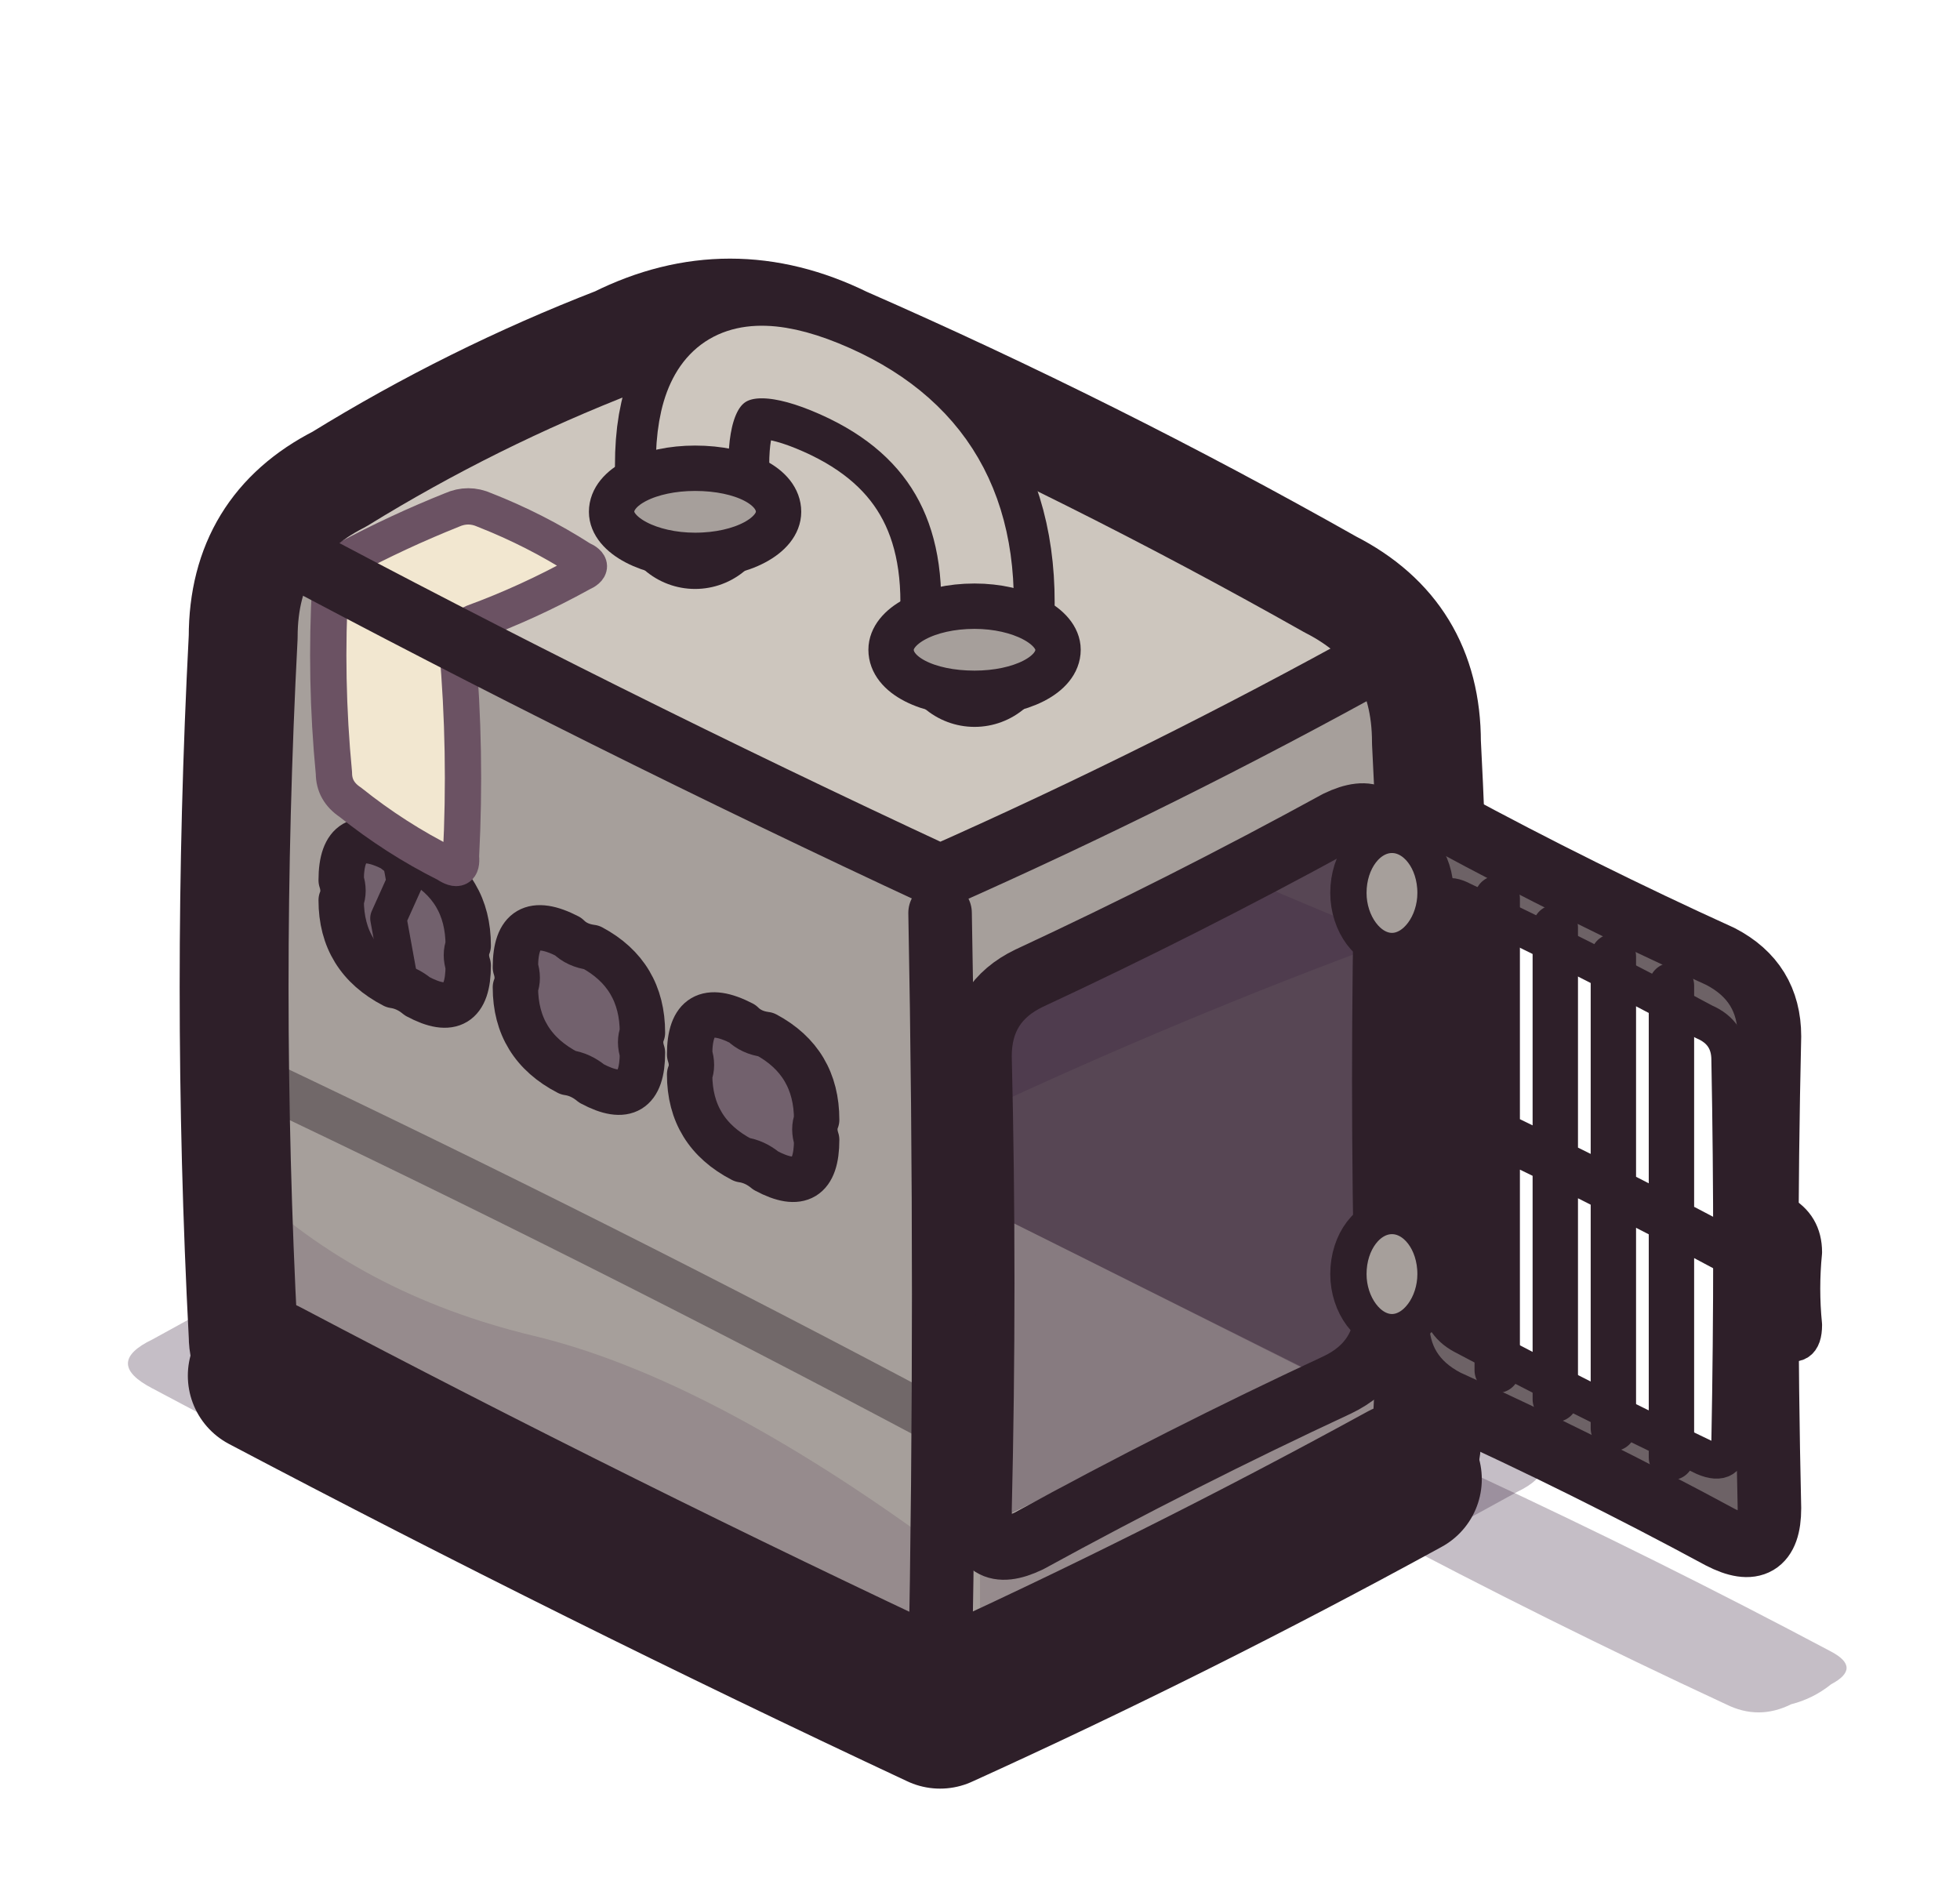
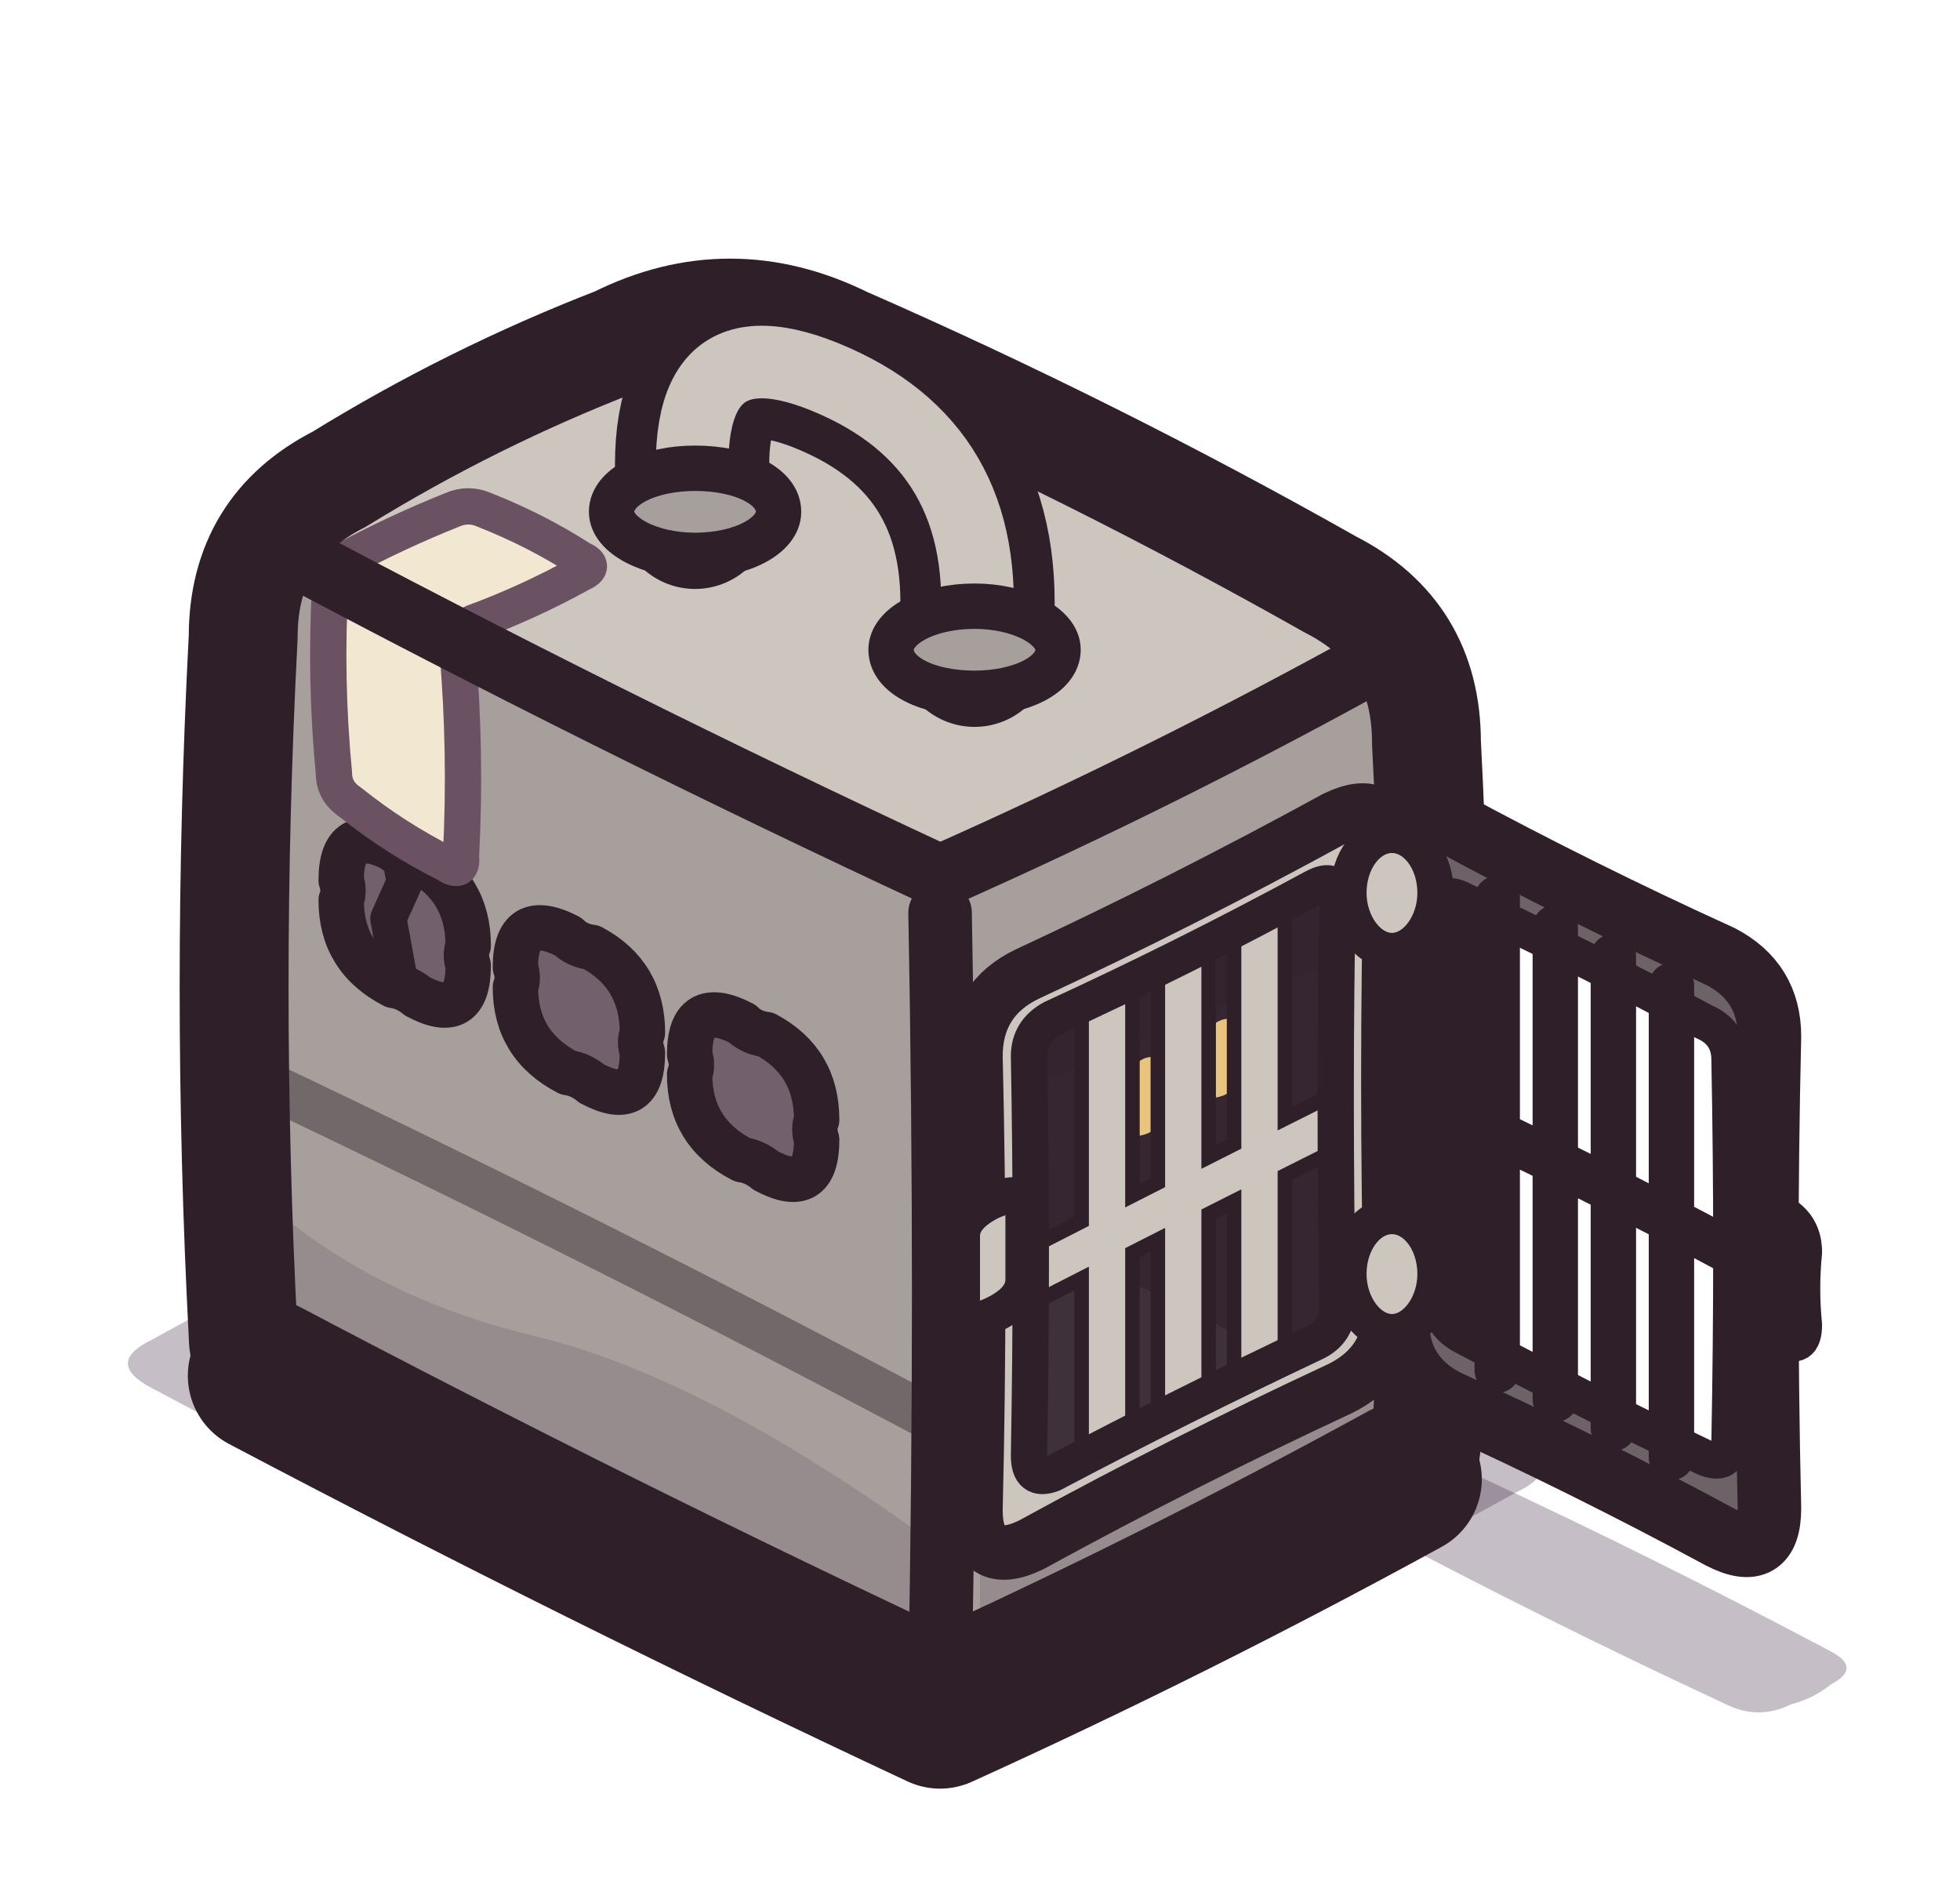
<svg xmlns="http://www.w3.org/2000/svg" viewBox="0 0 108 104" width="108" height="104">
  <defs>
    <clipPath id="carrier-cheap-opening">
      <path d="M56.7 84.9Q65.1 80.3 73.7 76.3Q76.4 75 76.4 72Q76.1 59.5 76.4 47Q76.4 44 73.7 45.3Q65.3 49.9 56.7 53.9Q54 55.2 54 58.2Q54.3 70.7 54 83.2Q54 86.2 56.7 84.9Z" />
    </clipPath>
  </defs>
-   <g id="p-shadow" class="st-body">
+   <g id="p-shadow" class="st-body st-closed">
    <path d="M42.9 59.2Q63.5 68.8 83.6 79.5Q86.3 80.9 83.6 82.2Q69.3 90.1 54.4 96.8Q51.8 98.2 49.1 96.8Q28.5 87.2 8.4 76.5Q5.7 75.1 8.4 73.8Q22.7 65.9 37.6 59.2Q40.2 57.8 42.9 59.2Z" fill="#3f2541" fill-opacity="0.3" />
+   </g>
+   <g id="p-door-shadow" class="st-body">
    <path d="M81.4 81.3Q91.3 85.9 100.9 91Q102.6 91.9 100.9 92.8Q99.9 93.6 98.7 93.9Q96.9 94.8 95.1 93.9Q85.2 89.3 75.6 84.2Q73.8 83.3 75.6 82.4Q76.6 81.6 77.8 81.3Q79.6 80.4 81.4 81.3Z" fill="#3f2541" fill-opacity="0.3" />
  </g>
-   <g id="p-inside" class="st-body">
+   <g id="p-inside" class="st-body st-closed">
    <path d="M18.7 26.4Q26 21.9 34 18.8Q40.2 15.7 46.5 18.8Q60.2 24.8 73.3 32.2Q78.6 34.9 78.6 40.9Q79.6 60.1 78.6 79.4Q78.6 80.9 77.3 81.6Q65.2 88.2 52.7 93.9Q51.8 94.3 50.9 93.9Q32.6 85.3 14.7 75.8Q13.4 75.1 13.4 73.6Q12.4 54.4 13.4 35.1Q13.4 29.1 18.7 26.4Z" fill="#a69f9b" />
    <path d="M18.7 26.4Q26 21.9 34 18.8Q40.2 15.7 46.5 18.8Q60.2 24.8 73.3 32.2Q78.6 34.9 78.6 40.9Q79.6 60.1 78.6 79.4Q78.6 80.9 77.3 81.6Q65.2 88.2 52.7 93.9Q51.8 94.3 50.9 93.9Q32.6 85.3 14.7 75.8Q13.4 75.1 13.4 73.6Q12.4 54.4 13.4 35.1Q13.4 29.1 18.7 26.4Z" fill="#3f2541" fill-opacity="0.5" />
  </g>
-   <g id="p-cavity" class="st-body" clip-path="url(#carrier-cheap-opening)">
+   <g id="p-cavity" class="st-body st-closed" clip-path="url(#carrier-cheap-opening)">
    <path d="M41.1 60Q58.5 68.7 75.8 77.4Q76.7 77.8 75.8 78.3Q65.2 83.6 54.6 88.9Q53.7 89.4 52.8 88.9Q35.4 80.2 18.1 71.6Q17.2 71.1 18.1 70.7Q28.7 65.4 39.3 60Q40.2 59.6 41.1 60Z" fill="#a69f9b" />
    <path d="M41.1 60Q58.5 68.7 75.8 77.4Q76.7 77.8 75.8 78.3Q65.2 83.6 54.6 88.9Q53.7 89.4 52.8 88.9Q35.4 80.2 18.1 71.6Q17.2 71.1 18.1 70.7Q28.7 65.4 39.3 60Q40.2 59.6 41.1 60Z" fill="#3f2541" fill-opacity="0.3" />
    <path d="M40.2 59.6Q58.5 68.7 76.7 77.8Q76.7 58.3 76.7 38.8Q58.5 29.7 40.2 20.6Q40.2 40.1 40.2 59.6Z" fill="#716869" />
    <path d="M40.2 59.6Q58.5 68.7 76.7 77.8Q76.7 58.3 76.7 38.8Q58.5 29.7 40.2 20.6Q40.2 40.1 40.2 59.6Z" fill="#3f2541" fill-opacity="0.5" />
    <path d="M40.2 59.6Q28.7 65.4 17.2 71.1Q17.2 51.6 17.2 32.1Q28.7 26.4 40.2 20.6Q40.2 40.1 40.2 59.6Z" fill="#716869" />
    <path d="M40.2 59.6Q28.7 65.4 17.2 71.1Q17.2 51.6 17.2 32.1Q28.7 26.4 40.2 20.6Q40.2 40.1 40.2 59.6Z" fill="#3f2541" fill-opacity="0.5" />
    <path d="M40.2 20.6Q58.5 29.7 76.7 38.8Q65.2 44.6 53.7 50.4Q53.7 55.9 53.7 61.4Q65 56.1 76.7 51.8Q58.3 44.2 40.2 35.6Q40.2 28.1 40.2 20.6Z" fill="#3f2541" fill-opacity="0.3" />
  </g>
-   <g id="p-front" class="st-body st-grate">
+   <g id="p-front" class="st-body st-grate st-closed">
    <path d="M14.7 75.8Q33.1 84.3 50.9 93.9Q51.8 94.3 51.8 93.3Q51.2 72.8 51.8 52.3Q51.8 48.3 48.2 46.5Q32.7 39.5 17.8 31.4Q13.4 29.1 13.4 34.1Q14 53.9 13.4 73.6Q13.4 75.1 14.7 75.8ZM21.7 54.3Q22.4 54.4 23 54.9Q25.8 56.4 25.8 53.2Q25.6 52.6 25.8 52.1Q25.8 48.9 23 47.4Q22.2 47.3 21.7 46.8Q18.8 45.3 18.8 48.5Q19 49.1 18.8 49.6Q18.8 52.8 21.7 54.3ZM31.3 59.1Q32 59.2 32.6 59.7Q35.4 61.2 35.4 58Q35.2 57.4 35.4 56.9Q35.4 53.7 32.6 52.2Q31.8 52.1 31.3 51.6Q28.4 50.1 28.4 53.3Q28.6 53.9 28.4 54.4Q28.4 57.6 31.3 59.1ZM40.9 63.9Q41.6 64 42.2 64.5Q45 66 45 62.8Q44.8 62.2 45 61.7Q45 58.5 42.2 57Q41.4 56.9 40.9 56.4Q38 54.9 38 58.1Q38.2 58.7 38 59.2Q38 62.4 40.9 63.9Z" fill="#a69f9b" fill-rule="evenodd" />
    <path d="M52.7 93.9Q64.7 87.2 77.3 81.6Q78.6 80.9 78.6 79.4Q78 59.6 78.6 39.9Q78.6 34.9 74.2 37.1Q65 42.4 55.3 46.5Q51.8 48.3 51.8 52.3Q52.4 72.8 51.8 93.3Q51.8 94.3 52.7 93.9ZM56.7 84.9Q65.1 80.3 73.7 76.3Q76.4 75 76.4 72Q76.1 59.5 76.4 47Q76.4 44 73.7 45.3Q65.3 49.9 56.7 53.9Q54 55.2 54 58.2Q54.3 70.7 54 83.2Q54 86.2 56.7 84.9Z" fill="#a69f9b" fill-rule="evenodd" />
    <path d="M18.7 26.4Q26 21.9 34 18.8Q40.2 15.7 46.5 18.8Q60.2 24.8 73.3 32.2Q78.6 34.9 73.3 37.6Q63.1 42 53.5 47.4Q51.8 48.3 50 47.4Q34.6 39.1 18.7 31.8Q13.4 29.1 18.7 26.4Z" fill="#cdc6be" />
    <path d="M13.4 75.1L51.8 94.3L51.8 85.3Q39 75.9 29.4 73.6Q19.8 71.3 13.4 65.1Z" fill="#3f2541" fill-opacity="0.16" />
    <path d="M51.8 94.3L54 93.2L54 86.2L76.4 75L78.6 80.9L78.6 80.9Z" fill="#3f2541" fill-opacity="0.16" />
    <path d="M54 86.2Q65.2 80.6 76.4 75Q75.4 74.5 74.5 74Q63.3 79.6 52.1 85.2Q53 85.7 54 86.2Z" fill="#cdc6be" />
    <path d="M14 59.4Q33 68.4 51.6 78.3" fill="none" stroke="#716869" stroke-width="2.5" stroke-linecap="round" stroke-linejoin="round" />
    <path d="M52 78.2Q53 77.7 54 77.2" fill="none" stroke="#716869" stroke-width="2.5" stroke-linecap="round" stroke-linejoin="round" />
    <path d="M21.7 54.3Q22.4 54.4 23 54.9Q25.8 56.4 25.8 53.2Q25.6 52.6 25.8 52.1Q25.8 48.9 23 47.4Q22.2 47.3 21.7 46.8Q18.8 45.3 18.8 48.5Q19 49.1 18.8 49.6Q18.8 52.8 21.7 54.3Z" fill="none" stroke="#2e1f29" stroke-width="2.5" stroke-linecap="round" stroke-linejoin="round" />
    <path d="M31.3 59.1Q32 59.2 32.6 59.7Q35.4 61.2 35.4 58Q35.2 57.4 35.4 56.9Q35.4 53.7 32.6 52.2Q31.8 52.1 31.3 51.6Q28.4 50.1 28.4 53.3Q28.6 53.9 28.4 54.4Q28.4 57.6 31.3 59.1Z" fill="none" stroke="#2e1f29" stroke-width="2.5" stroke-linecap="round" stroke-linejoin="round" />
    <path d="M40.9 63.9Q41.6 64 42.2 64.5Q45 66 45 62.8Q44.8 62.2 45 61.7Q45 58.5 42.2 57Q41.4 56.9 40.9 56.4Q38 54.9 38 58.1Q38.2 58.7 38 59.2Q38 62.4 40.9 63.9Z" fill="none" stroke="#2e1f29" stroke-width="2.5" stroke-linecap="round" stroke-linejoin="round" />
    <path d="M56.7 84.9Q65.1 80.3 73.7 76.3Q76.4 75 76.4 72Q76.1 59.5 76.4 47Q76.4 44 73.7 45.3Q65.3 49.9 56.7 53.9Q54 55.2 54 58.2Q54.3 70.7 54 83.2Q54 86.2 56.7 84.9Z" fill="none" stroke="#2e1f29" stroke-width="3.5" stroke-linecap="round" stroke-linejoin="round" />
    <path d="M21.7 45.3L22.3 48.6L21.4 50.6L22 53.9" fill="none" stroke="#2e1f29" stroke-width="2" stroke-linecap="round" stroke-linejoin="round" />
    <path d="M26.7 28.1Q29.5 29.2 32 30.8Q32.9 31.2 32 31.6Q29.1 33.2 26.1 34.3Q25.2 34.7 25.2 35.7Q25.7 41.4 25.4 47.2Q25.5 48.2 24.6 47.6Q21.8 46.2 19.3 44.2Q18.4 43.6 18.4 42.6Q17.9 37.4 18.2 32.2Q18.2 31.2 19.1 30.8Q21.9 29.3 24.9 28.1Q25.8 27.7 26.7 28.1Z" fill="#f2e7d0" />
    <path d="M26.7 28.1Q29.5 29.2 32 30.8Q32.9 31.2 32 31.6Q29.1 33.2 26.1 34.3Q25.2 34.7 25.2 35.7Q25.7 41.4 25.4 47.2Q25.5 48.2 24.6 47.6Q21.8 46.2 19.3 44.2Q18.4 43.6 18.4 42.6Q17.9 37.4 18.2 32.2Q18.2 31.2 19.1 30.8Q21.9 29.3 24.9 28.1Q25.8 27.7 26.7 28.1Z" fill="none" stroke="#6b5263" stroke-width="2" stroke-linecap="round" stroke-linejoin="round" />
    <path d="M18.2 31.5Q21.7 33.3 25.2 35" fill="none" stroke="#6b5263" stroke-width="2" stroke-linecap="round" stroke-linejoin="round" />
    <path d="M15.3 30.1Q33.3 39.7 51.8 48.3Q64.2 42.8 76.1 36.2" fill="none" stroke="#2e1f29" stroke-width="3.5" stroke-linecap="round" stroke-linejoin="round" />
    <path d="M51.8 50.3Q52.2 71.3 51.8 92.3" fill="none" stroke="#2e1f29" stroke-width="3.5" stroke-linecap="round" stroke-linejoin="round" />
    <path d="M18.7 26.4Q26 21.9 34 18.8Q40.2 15.7 46.5 18.8Q60.2 24.8 73.3 32.2Q78.6 34.9 78.6 40.9Q79.6 60.1 78.6 79.4Q78.6 80.9 77.3 81.6Q65.2 88.2 52.7 93.9Q51.8 94.3 50.9 93.9Q32.6 85.3 14.7 75.8Q13.4 75.1 13.4 73.6Q12.4 54.4 13.4 35.1Q13.4 29.1 18.7 26.4Z" fill="none" stroke="#2e1f29" stroke-width="6" stroke-linecap="round" stroke-linejoin="round" />
    <path d="M14.6 75.8Q33 85.5 51.8 94.3Q64.8 88.4 77.4 81.5" fill="none" stroke="#2e1f29" stroke-width="8.5" stroke-linecap="round" stroke-linejoin="round" />
    <path d="M38.3 28.2Q37 17 46 21Q55 25 53.7 35.8" fill="none" stroke="#2e1f29" stroke-width="8.5" stroke-linecap="round" stroke-linejoin="round" />
    <path d="M38.3 28.2Q37 17 46 21Q55 25 53.7 35.8" fill="none" stroke="#cdc6be" stroke-width="4" stroke-linecap="round" stroke-linejoin="round" />
    <path d="M42.9 28.2C42.9 29.5 40.9 30.6 38.3 30.6C35.8 30.6 33.7 29.5 33.7 28.2C33.7 26.8 35.8 25.8 38.3 25.8C40.9 25.8 42.9 26.8 42.9 28.2Z" fill="#a69f9b" />
    <path d="M42.9 28.2C42.9 29.5 40.9 30.6 38.3 30.6C35.8 30.6 33.7 29.5 33.7 28.2C33.7 26.8 35.8 25.8 38.3 25.8C40.9 25.8 42.9 26.8 42.9 28.2Z" fill="none" stroke="#2e1f29" stroke-width="2.5" stroke-linecap="round" stroke-linejoin="round" />
    <path d="M58.3 35.8C58.3 37.2 56.2 38.2 53.7 38.2C51.1 38.2 49.1 37.2 49.1 35.8C49.1 34.5 51.1 33.4 53.7 33.4C56.2 33.4 58.3 34.5 58.3 35.8Z" fill="#a69f9b" />
    <path d="M58.3 35.8C58.3 37.2 56.2 38.2 53.7 38.2C51.1 38.2 49.1 37.2 49.1 35.8C49.1 34.5 51.1 33.4 53.7 33.4C56.2 33.4 58.3 34.5 58.3 35.8Z" fill="none" stroke="#2e1f29" stroke-width="2.5" stroke-linecap="round" stroke-linejoin="round" />
  </g>
  <g id="p-door" class="st-body">
    <path d="M79.7 77.2Q87.4 80.7 94.8 84.7Q97.5 86.1 97.5 83.1Q97.2 70.1 97.5 57.1Q97.5 54.1 94.8 52.7Q87.1 49.2 79.7 45.2Q77 43.8 77 46.8Q77.3 59.8 77 72.8Q77 75.8 79.7 77.2ZM80.6 73.6Q87.2 77.1 93.9 80.3Q95.3 80.9 95.3 79.4Q95.5 68.9 95.3 58.4Q95.3 56.9 93.9 56.3Q87.4 52.8 80.6 49.6Q79.3 48.9 79.3 50.4Q79.1 60.9 79.3 71.4Q79.3 72.9 80.6 73.6Z" fill="#6d6266" fill-rule="evenodd" />
    <path d="M82.5 75.5L82.5 49.5M85.7 77.1L85.7 51.1M88.9 78.7L88.9 52.7M92.1 80.3L92.1 54.3M79 60.8Q87.4 64.7 95.6 69.1" fill="none" stroke="#2e1f29" stroke-width="2.5" stroke-linecap="round" stroke-linejoin="round" />
    <path d="M80.6 73.6Q87.2 77.1 93.9 80.3Q95.3 80.9 95.3 79.4Q95.5 68.9 95.3 58.4Q95.3 56.9 93.9 56.3Q87.4 52.8 80.6 49.6Q79.3 48.9 79.3 50.4Q79.1 60.9 79.3 71.4Q79.3 72.9 80.6 73.6Z" fill="none" stroke="#2e1f29" stroke-width="2" stroke-linecap="round" stroke-linejoin="round" />
    <path d="M97.9 73.8Q98.1 73.6 98.1 73.8Q99.4 74.5 99.4 73Q99.2 71 99.4 69Q99.4 67.5 98.1 66.8Q97.9 67 97.9 66.8Q96.6 66.1 96.6 67.6Q96.8 69.6 96.6 71.6Q96.6 73.1 97.9 73.8Z" fill="#a69f9b" />
    <path d="M97.9 73.8Q98.1 73.6 98.1 73.8Q99.4 74.5 99.4 73Q99.2 71 99.4 69Q99.4 67.5 98.1 66.8Q97.9 67 97.9 66.8Q96.6 66.1 96.6 67.6Q96.8 69.6 96.6 71.6Q96.6 73.1 97.9 73.8Z" fill="none" stroke="#2e1f29" stroke-width="2" stroke-linecap="round" stroke-linejoin="round" />
    <path d="M79.7 77.2Q87.4 80.7 94.8 84.7Q97.5 86.1 97.5 83.1Q97.2 70.1 97.5 57.1Q97.5 54.1 94.8 52.7Q87.1 49.2 79.7 45.2Q77 43.8 77 46.8Q77.3 59.8 77 72.8Q77 75.8 79.7 77.2Z" fill="none" stroke="#2e1f29" stroke-width="3.5" stroke-linecap="round" stroke-linejoin="round" />
    <path d="M79.1 70.2C79.1 71.9 78 73.4 76.7 73.4C75.4 73.4 74.3 71.9 74.3 70.2C74.3 68.4 75.4 67 76.7 67C78 67 79.1 68.4 79.1 70.2Z" fill="#a69f9b" />
    <path d="M79.1 70.2C79.1 71.9 78 73.4 76.7 73.4C75.4 73.4 74.3 71.9 74.3 70.2C74.3 68.4 75.4 67 76.7 67C78 67 79.1 68.4 79.1 70.2Z" fill="none" stroke="#2e1f29" stroke-width="2" stroke-linecap="round" stroke-linejoin="round" />
    <path d="M79.1 49.2C79.1 50.9 78 52.4 76.7 52.4C75.4 52.4 74.3 50.9 74.3 49.2C74.3 47.4 75.4 46 76.7 46C78 46 79.1 47.4 79.1 49.2Z" fill="#a69f9b" />
    <path d="M79.1 49.2C79.1 50.9 78 52.4 76.7 52.4C75.4 52.4 74.3 50.9 74.3 49.2C74.3 47.4 75.4 46 76.7 46C78 46 79.1 47.4 79.1 49.2Z" fill="none" stroke="#2e1f29" stroke-width="2" stroke-linecap="round" stroke-linejoin="round" />
  </g>
+   <g id="p-closed" class="st-closed">
+     <path d="M58 81.2Q65.2 77.4 72.4 74Q73.7 73.4 73.7 72Q73.5 60 73.7 49.6Q73.7 48.2 72.4 48.9Q65.2 52.8 58 56.1Q56.7 56.8 56.7 58.2Q56.9 69 56.7 80.2Q56.7 81.7 58 81.2Z" fill="#2e1f29" fill-opacity="0.8" />
+     <path d="M61.4 61.1C61.4 59.8 62.3 58.6 63.1 58.3C64 58 64.8 58.7 64.8 59.9C64.8 61.1 64 62.2 63.1 62.5C62.2 62.8 61.4 62.3 61.4 61.1Z" fill="#e8c47d" />
+     <path d="M65.6 59C65.6 57.7 66.5 56.5 67.3 56.2C68.2 55.9 69 56.6 69 57.8C69 59 68.2 60.1 67.3 60.4C66.4 60.7 65.6 60.2 65.6 59Z" fill="#e8c47d" />
+     <path d="M61 79.2L61 54.8M65.2 77.1L65.2 52.7M69.4 75L69.4 50.6M57 70.2Q65.2 66 73.4 61.9" fill="none" stroke="#2e1f29" stroke-width="3.6" stroke-linecap="round" stroke-linejoin="round" />
+     <path d="M61 79.2L61 54.8M65.2 77.1L65.2 52.7M69.4 75L69.4 50.6M57 70.2Q65.2 66 73.4 61.9" fill="none" stroke="#cdc6be" stroke-width="2" stroke-linecap="round" stroke-linejoin="round" />
+     <path d="M56.7 84.9Q65.1 80.3 73.7 76.3Q76.4 75 76.4 72Q76.1 59.5 76.4 47Q76.4 44 73.7 45.3Q65.3 49.9 56.7 53.9Q54 55.2 54 58.2Q54.3 70.7 54 83.2Q54 86.2 56.7 84.9ZM58 81.2Q65.2 77.4 72.4 74Q73.7 73.4 73.7 72Q73.5 60 73.7 49.6Q73.7 48.2 72.4 48.9Q65.2 52.8 58 56.1Q56.7 56.8 56.7 58.2Q56.9 69 56.7 80.2Q56.7 81.7 58 81.2Z" fill="#cdc6be" fill-rule="evenodd" />
+     <path d="M58 81.2Q65.2 77.4 72.4 74Q73.7 73.4 73.7 72Q73.5 60 73.7 49.6Q73.7 48.2 72.4 48.9Q65.2 52.8 58 56.1Q56.7 56.8 56.7 58.2Q56.9 69 56.7 80.2Q56.7 81.7 58 81.2Z" fill="none" stroke="#2e1f29" stroke-width="2" stroke-linecap="round" stroke-linejoin="round" />
+     <path d="M56.7 84.9Q65.1 80.3 73.7 76.3Q76.4 75 76.4 72Q76.1 59.5 76.4 47Q76.4 44 73.7 45.3Q65.3 49.9 56.7 53.9Q54 55.2 54 58.2Q54.3 70.7 54 83.2Q54 86.2 56.7 84.9Z" fill="none" stroke="#2e1f29" stroke-width="2.5" stroke-linecap="round" stroke-linejoin="round" />
+     <path d="M54.6 72.5Q56.4 71.7 56.4 70.5L56.4 66.5Q56.4 65.4 54.6 66.2Q53 67 53 68.1L53 72Q53 73.2 54.6 72.5Z" fill="#cdc6be" />
+     <path d="M54.6 72.5Q56.4 71.7 56.4 70.5L56.4 66.5Q56.4 65.4 54.6 66.2Q53 67 53 68.1L53 72Q53 73.2 54.6 72.5Z" fill="none" stroke="#2e1f29" stroke-width="2" stroke-linecap="round" stroke-linejoin="round" />
+     <path d="M79.1 70.2C79.1 71.9 78 73.4 76.7 73.4C75.4 73.4 74.3 71.9 74.3 70.2C74.3 68.4 75.4 67 76.7 67C78 67 79.1 68.4 79.1 70.2Z" fill="#cdc6be" />
+     <path d="M79.1 70.2C79.1 71.9 78 73.4 76.7 73.4C75.4 73.4 74.3 71.9 74.3 70.2C74.3 68.4 75.4 67 76.7 67C78 67 79.1 68.4 79.1 70.2Z" fill="none" stroke="#2e1f29" stroke-width="2" stroke-linecap="round" stroke-linejoin="round" />
+     <path d="M79.1 49.2C79.1 50.9 78 52.4 76.7 52.4C75.4 52.4 74.3 50.9 74.3 49.2C74.3 47.4 75.4 46 76.7 46C78 46 79.1 47.4 79.1 49.2Z" fill="#cdc6be" />
+     <path d="M79.1 49.2C79.1 50.9 78 52.4 76.7 52.4C75.4 52.4 74.3 50.9 74.3 49.2C74.3 47.4 75.4 46 76.7 46C78 46 79.1 47.4 79.1 49.2Z" fill="none" stroke="#2e1f29" stroke-width="2" stroke-linecap="round" stroke-linejoin="round" />
+   </g>
</svg>
